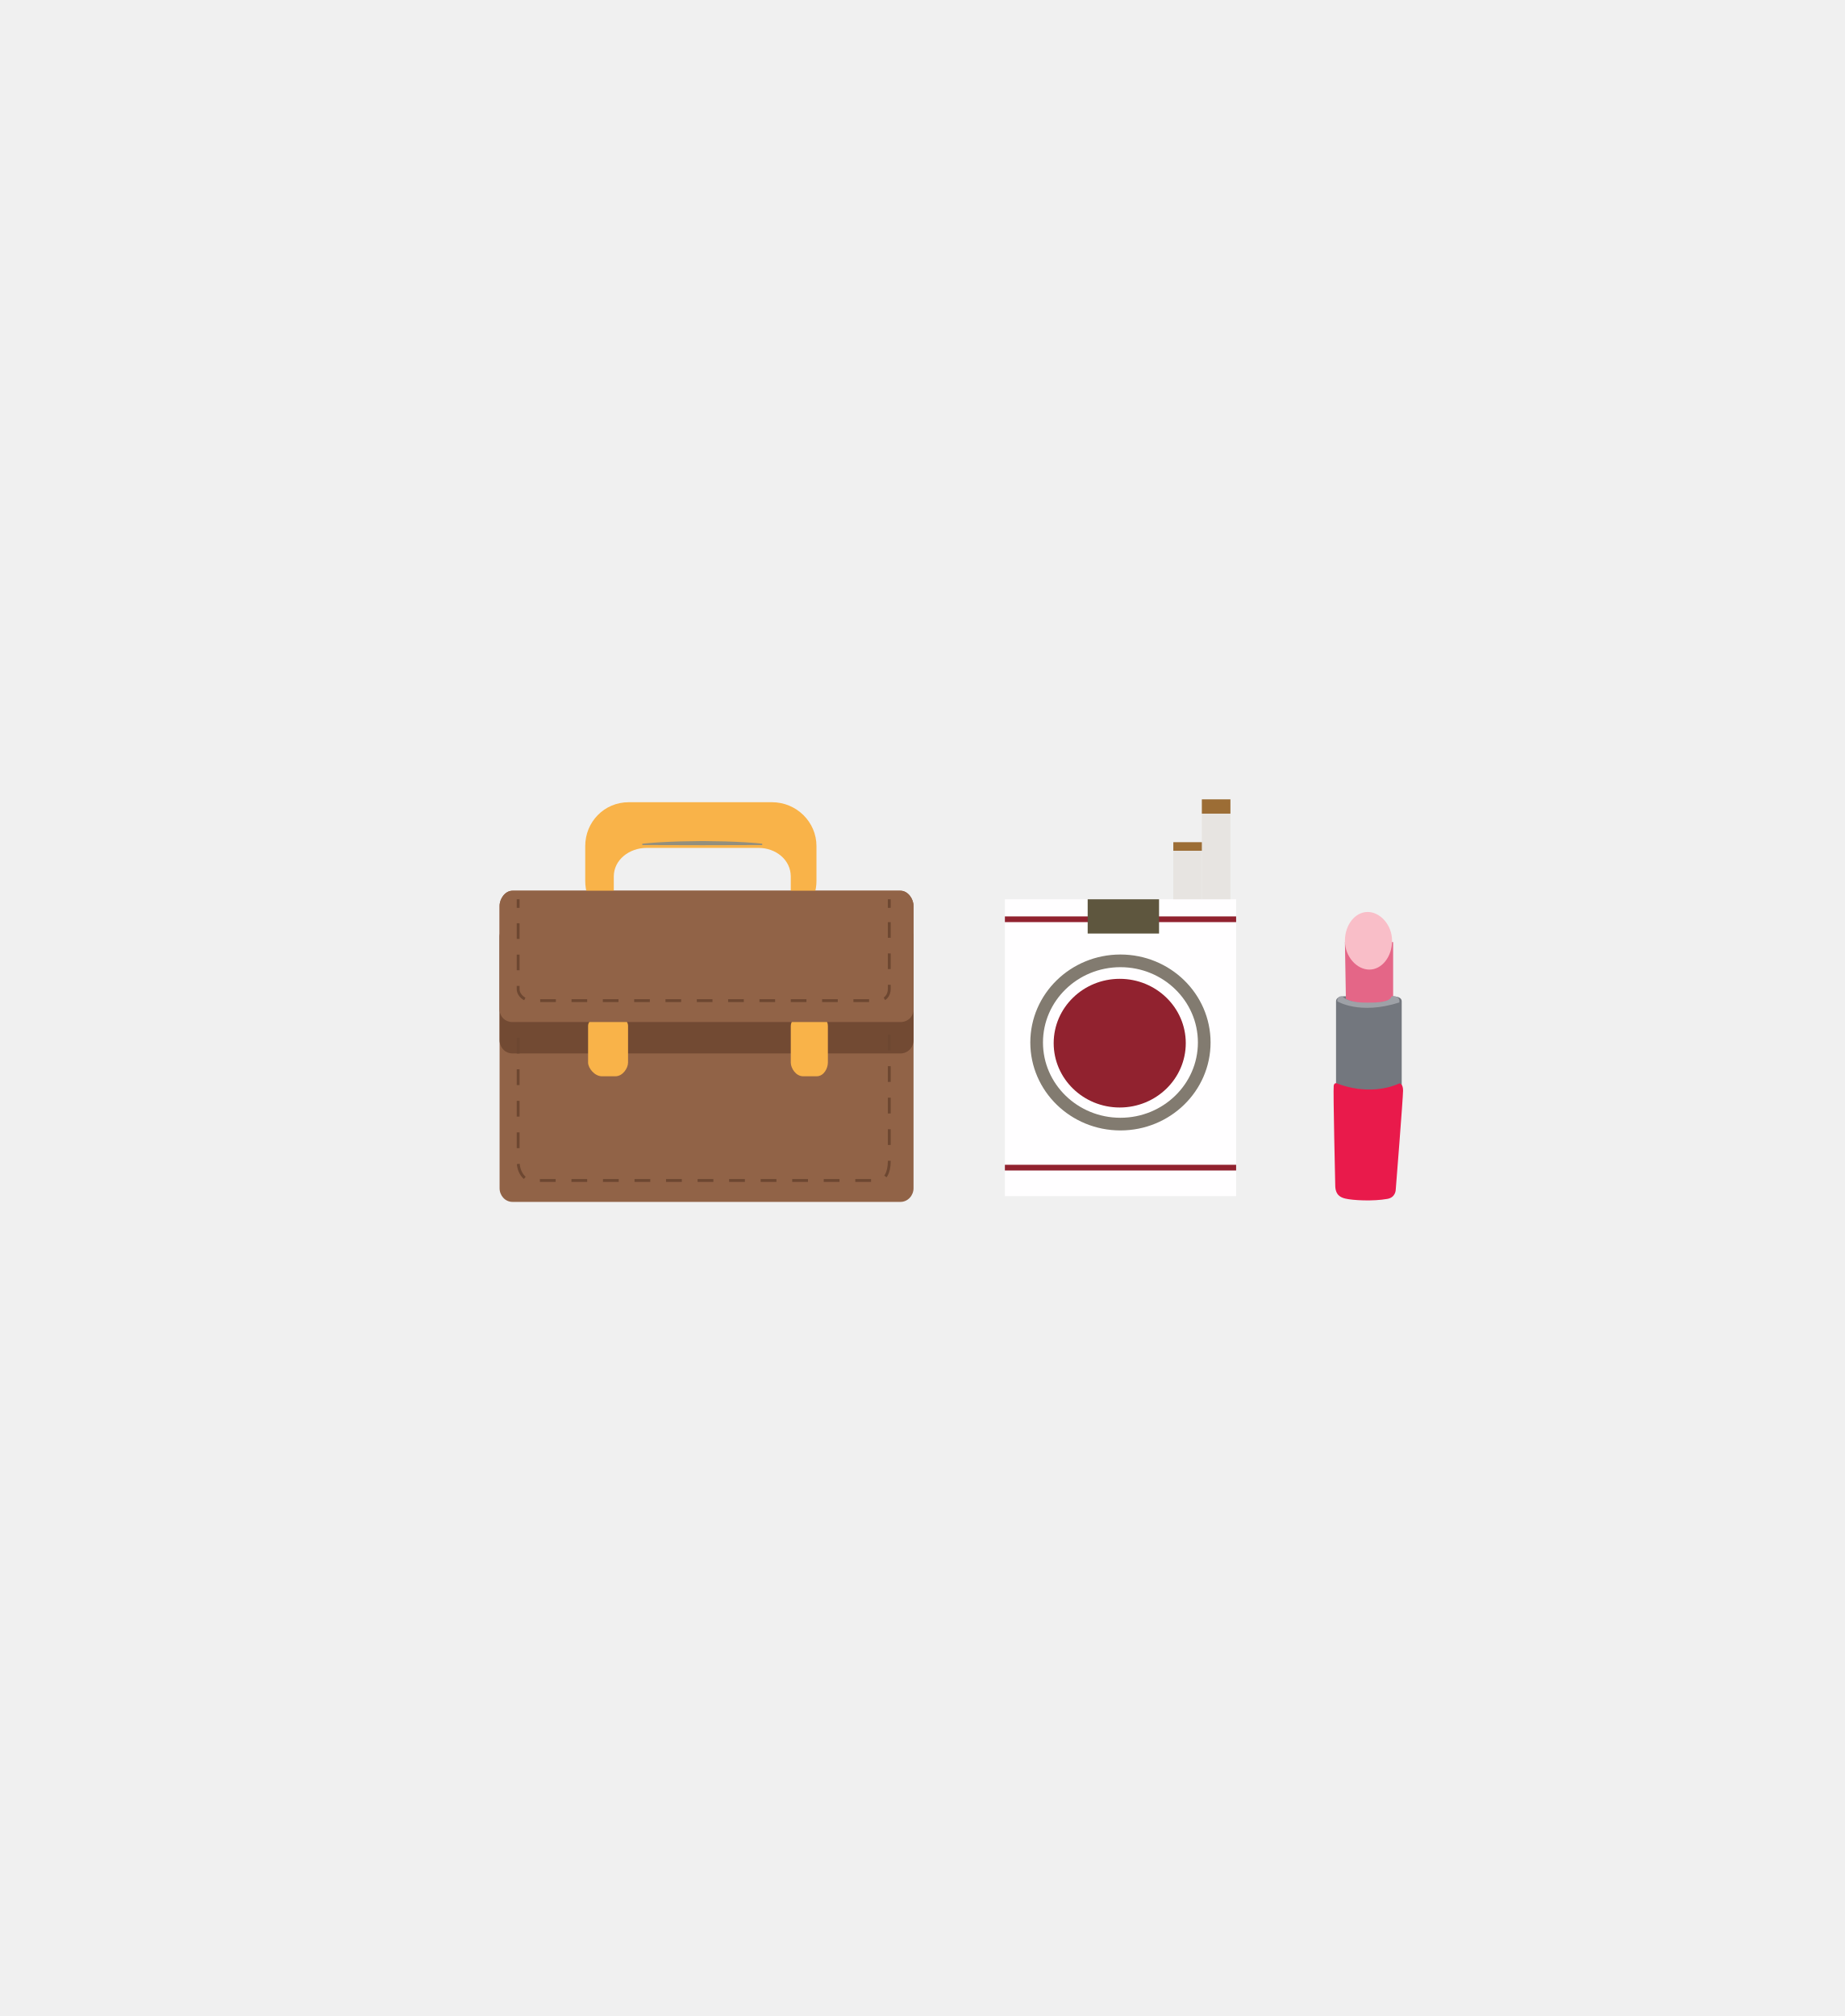
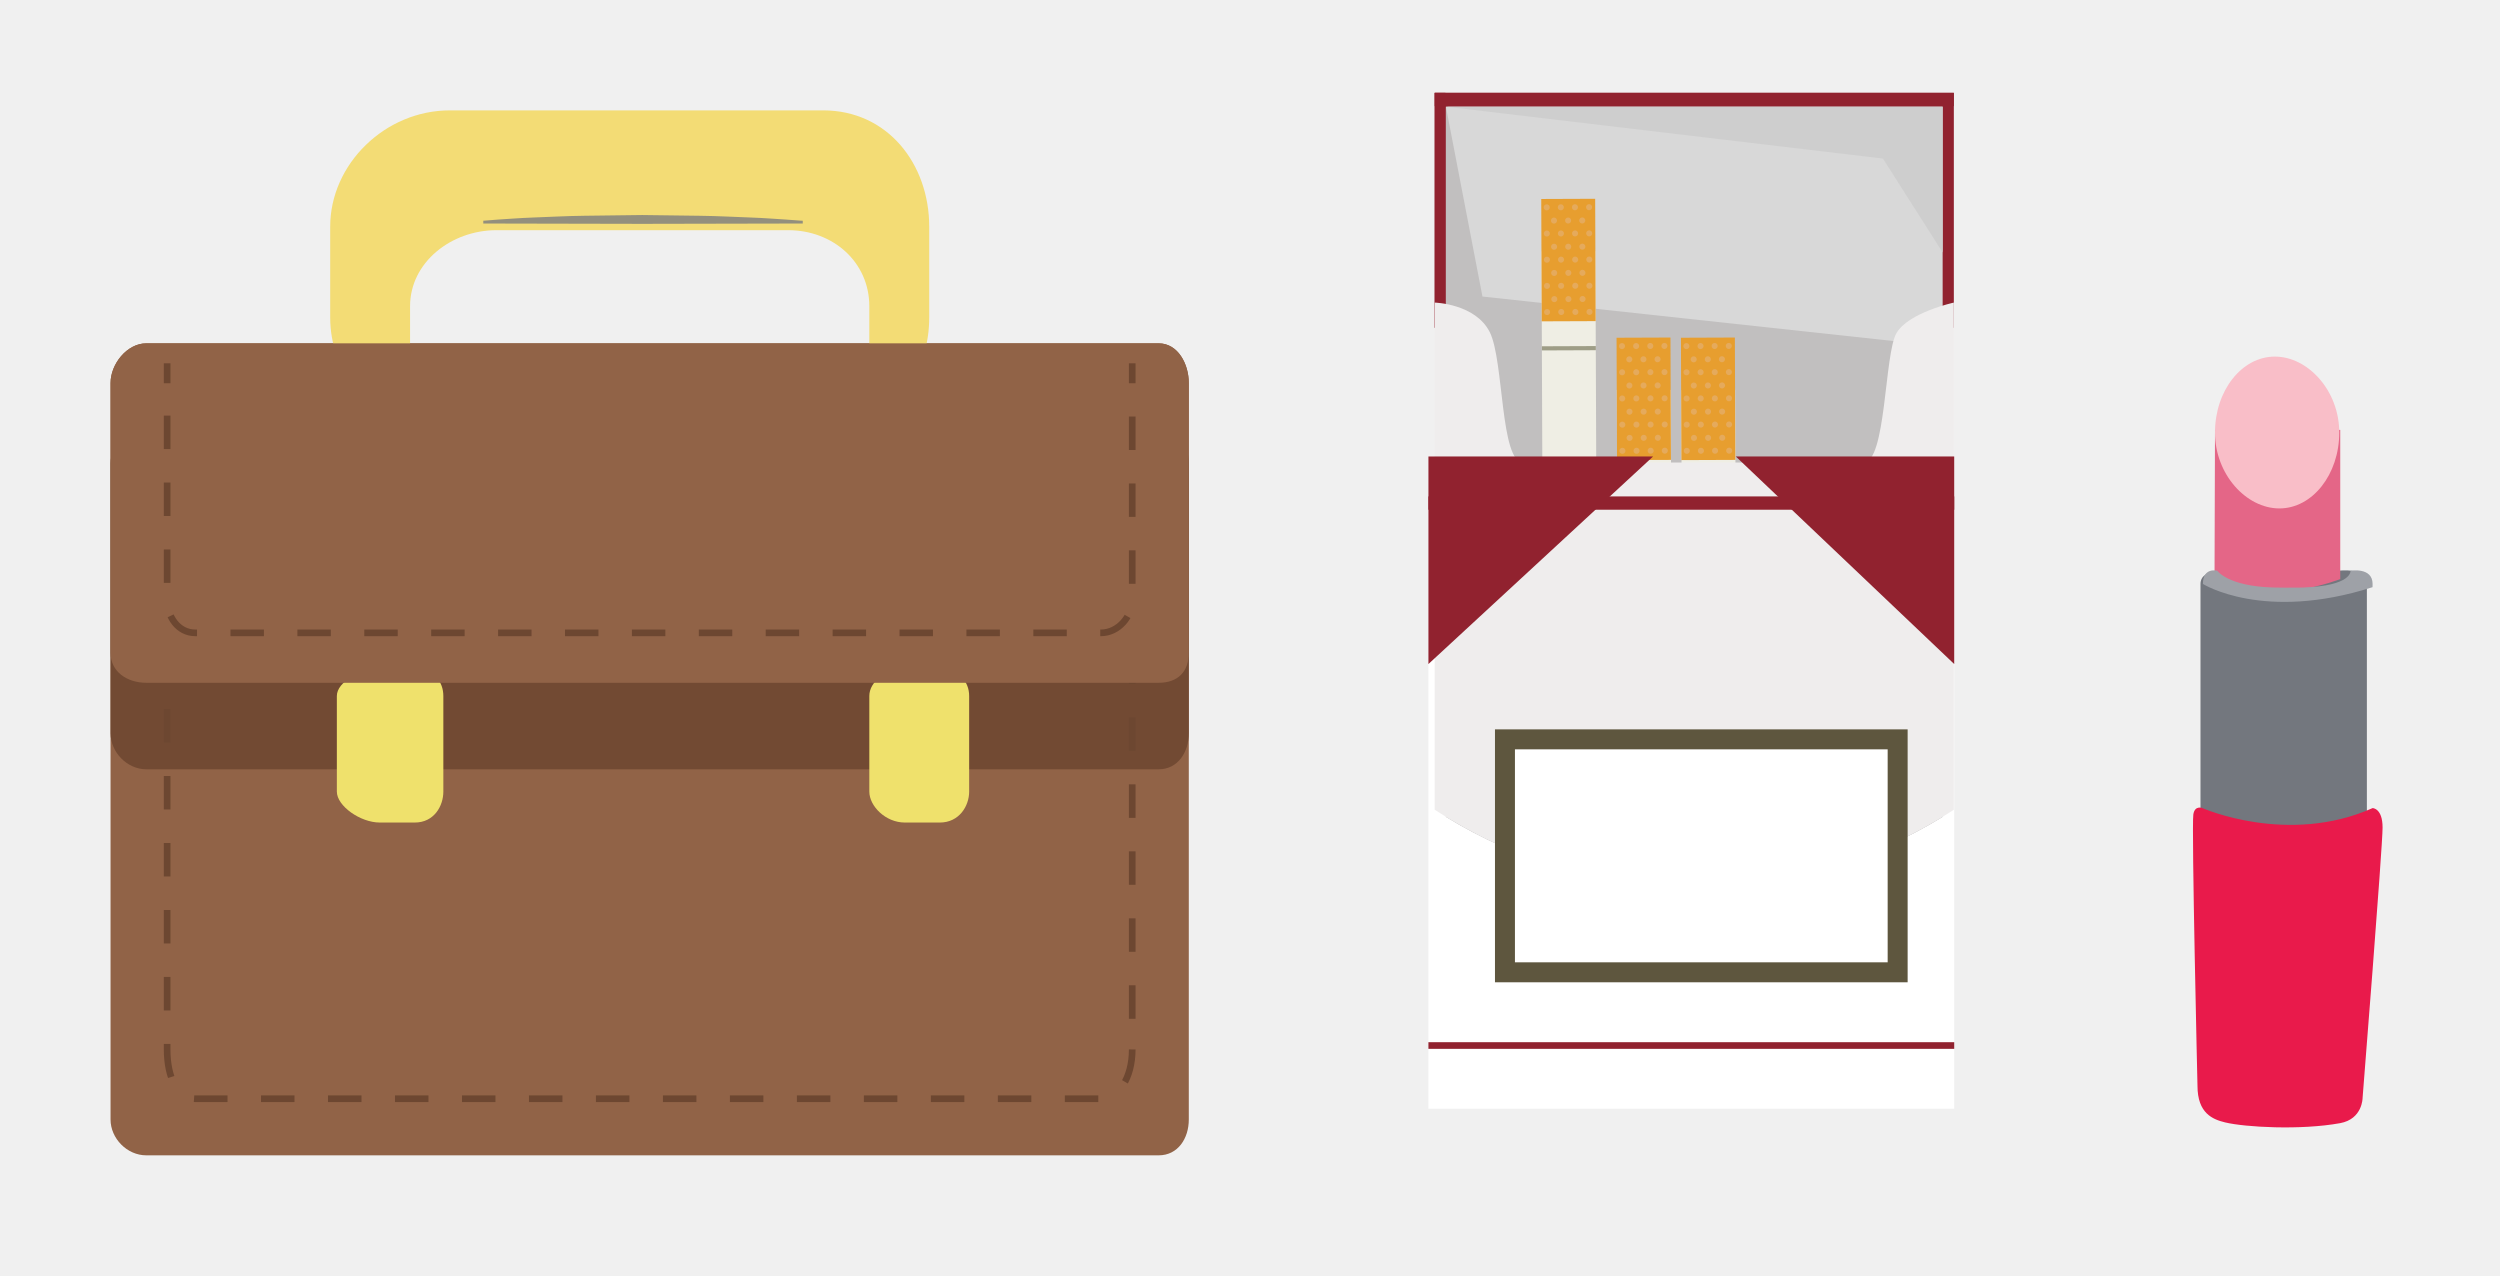
- <svg xmlns="http://www.w3.org/2000/svg" version="1.1" id="Layer_1" x="0px" y="0px" width="646.22px" height="706.165px" viewBox="0 0 646.22 706.165" enable-background="new 0 0 646.22 706.165" xml:space="preserve">
+ <svg xmlns="http://www.w3.org/2000/svg" version="1.1" id="Layer_1" x="0px" y="0px" width="375.61px" height="191.583px" viewBox="0 0 375.61 191.583" enable-background="new 0 0 375.61 191.583" xml:space="preserve">
  <g>
-     <g>
-       <path fill="#73777E" d="M480.803,350.546c-9.855,0.249-8.749-1.527-8.749-1.527s-4.054-0.486-4.054,1.7v28.775    c0,0,1.94,1.876,12.505,2.502" />
-       <path fill="#73777E" d="M477.516,350.546c9.855,0.249,9.093-1.527,9.093-1.527s4.392-0.486,4.392,1.7v30.027    c0,0-2.279,1.25-12.848,1.875" />
-       <path fill="#E91A4B" d="M467.719,415.146c0,3.543,1.967,4.309,3.531,4.691c2.568,0.624,9.682,1.024,14.77,0.102    c2.891-0.523,2.891-3.229,2.891-3.229s2.568-32.214,2.568-34.715c0-2.502-1.283-2.502-1.283-2.502    c-10.883,4.849-21.834,0-21.834,0s-0.99-0.417-1.178,0.816C466.945,381.887,467.719,415.146,467.719,415.146z" />
-       <path fill="#E46687" d="M471.452,349.955L471.109,330H488v20.094C488,350.094,478.28,353.295,471.452,349.955z" />
-       <path fill="#F9BEC8" d="M487.627,329.537c0,5.572-3.563,10.092-7.959,10.092c-4.395,0-8.559-4.52-8.559-10.092    c0-5.574,3.563-10.092,7.959-10.092C483.461,319.445,487.627,323.963,487.627,329.537z" />
-       <path fill="#9EA1A7" d="M490.195,350.719c0-2.187-2.828-1.7-2.828-1.7s0.26,1.973-6.164,2.157l0.643-0.005    c0,0.015-2.377,0.021-2.889,0.023c-0.51-0.002,0.643,0.013,0,0l-1.605-0.021c-5.781-0.183-7.094-2.155-7.094-2.155    s-1.844-0.486-1.844,1.7c0,0,7.758,4.899,21.775,0.417" />
-     </g>
-     <g>
-       <path fill="#916347" d="M320,317.336c0-2.527-1.986-5.336-4.581-5.336H179.521c-2.595,0-4.521,2.809-4.521,5.336v98.882    c0,2.527,1.926,4.782,4.521,4.782h135.898c2.595,0,4.581-2.255,4.581-4.782V317.336z" />
-       <path fill="#724A33" d="M320,364.359c0,2.527-1.986,4.641-4.581,4.641H179.521c-2.595,0-4.521-2.113-4.521-4.641v-36.219    c0-2.53,1.926-5.141,4.521-5.141h135.898c2.595,0,4.581,2.61,4.581,5.141V364.359z" />
-       <g>
-         <path fill="none" stroke="#6D4731" stroke-miterlimit="10" stroke-dasharray="5.524,5.524" d="M311.5,406.812     c0,3.879-1.497,6.688-3.823,6.688H186.096c-2.327,0-4.596-2.81-4.596-6.688v-53.841c0-3.879,2.269-7.471,4.596-7.471h121.581     c2.326,0,3.823,3.592,3.823,7.471V406.812z" />
-       </g>
-       <path fill="#F9B349" d="M270.382,281h-50.124c-8.651,0-15.258,6.936-15.258,15.363v12.205c0,7.126,4.537,13.093,11.318,14.773    c-0.537-1.263-1.318-2.645-1.318-4.092v-12.207c0-5.899,5.467-10.043,11.522-10.043h39.16c6.056,0,11.318,4.144,11.318,10.043    v12.207c0,1.241-0.429,2.431-0.83,3.543c5.862-2.207,9.83-7.734,9.83-14.225v-12.205C286,287.936,279.033,281,270.382,281z" />
-       <g>
-         <path fill="#938F7D" d="M225.007,295.545c0,0,0.636-0.083,1.792-0.183c1.156-0.076,2.796-0.263,4.778-0.347     c1.982-0.077,4.29-0.256,6.768-0.287c2.478-0.04,5.118-0.082,7.761-0.124c2.643,0.042,5.285,0.085,7.763,0.125     c2.478,0.036,4.791,0.21,6.773,0.288c1.982,0.085,3.634,0.27,4.79,0.346c1.157,0.1,1.665,0.182,1.665,0.182L267,295.552V296h0.25     c0,0-10.573,0.027-21.146,0.055C235.53,296.027,224.958,296,224.958,296H225v-0.448L225.007,295.545z" />
-       </g>
-       <path fill="#F9B349" d="M220,372.199c0,1.932-1.847,4.801-4.439,4.801h-4.7c-2.595,0-4.861-2.869-4.861-4.801v-12.836    c0-1.931,2.266-3.363,4.861-3.363h4.7c2.592,0,4.439,1.433,4.439,3.363V372.199z" />
-       <path fill="#F9B349" d="M290,372.199c0,1.932-1.36,4.801-3.955,4.801h-4.7c-2.594,0-4.345-2.869-4.345-4.801v-12.836    c0-1.931,1.751-3.363,4.345-3.363h4.7c2.595,0,3.955,1.433,3.955,3.363V372.199z" />
-       <path fill="#916347" d="M320,353.556c0,2.53-1.986,4.444-4.581,4.444H179.521c-2.595,0-4.521-1.914-4.521-4.444v-36.219    c0-2.528,1.926-5.337,4.521-5.337h135.898c2.595,0,4.581,2.809,4.581,5.337V353.556z" />
-       <g>
-         <g>
-           <line fill="none" stroke="#6D4731" stroke-miterlimit="10" x1="311.5" y1="315" x2="311.5" y2="318" />
-           <path fill="none" stroke="#6D4731" stroke-miterlimit="10" stroke-dasharray="5.486,5.486" d="M311.5,323v23.422      c0,2.265-1.497,4.078-3.823,4.078H186.096c-2.327,0-4.596-1.813-4.596-4.078V320" />
-           <line fill="none" stroke="#6D4731" stroke-miterlimit="10" x1="181.5" y1="318" x2="181.5" y2="315" />
-         </g>
-       </g>
-     </g>
-     <g>
-       <rect x="352" y="315" fill="#FFFEFF" width="81" height="104" />
-       <rect x="352" y="321" fill="#91222F" width="81" height="2" />
-       <rect x="352" y="408" fill="#91222F" width="81" height="2" />
-       <rect x="421" y="280" fill="#E7E4E1" width="10" height="35" />
-       <rect x="411" y="298" fill="#E7E4E1" width="10" height="17" />
-       <rect x="411" y="295" fill="#9C6D35" width="10" height="3" />
-       <rect x="421" y="280" fill="#9C6D35" width="10" height="5" />
-       <ellipse fill="none" stroke="#827B70" stroke-width="4.437" stroke-miterlimit="10" cx="392.477" cy="365.158" rx="29.354" ry="28.592" />
-       <ellipse fill="#91222F" cx="392.227" cy="365.399" rx="23.135" ry="22.535" />
-       <rect x="381" y="315" fill="#5E563E" width="25" height="12" />
-     </g>
+     <path fill="#73777E" d="M345.473,87.531c-11.535,0.293-10.18-1.785-10.18-1.785s-4.684-0.57-4.684,1.99v33.676   c0,0,2.209,2.195,14.574,2.928" />
+     <path fill="#73777E" d="M341.625,87.531c11.537,0.293,9.74-1.785,9.74-1.785s4.244-0.57,4.244,1.99v35.141   c0,0-1.77,1.463-14.137,2.195" />
+     <path fill="#E91A4B" d="M330.159,163.139c0,4.148,2.303,5.043,4.135,5.492c3.004,0.73,11.328,1.199,17.285,0.119   c3.385-0.613,3.385-3.779,3.385-3.779s3.004-37.701,3.004-40.631c0-2.928-1.5-2.928-1.5-2.928c-12.738,5.676-25.557,0-25.557,0   s-1.156-0.488-1.377,0.957C329.252,124.213,330.159,163.139,330.159,163.139z" />
+     <path fill="#E46687" d="M332.717,87.39l0.072-22.808h18.82v22.422C351.61,87.005,340.711,91.298,332.717,87.39z" />
+     <path fill="#F9BEC8" d="M351.459,64.982c0,6.299-4.027,11.406-8.995,11.406c-4.966,0-9.675-5.107-9.675-11.406   s4.025-11.406,8.997-11.406C346.752,53.577,351.459,58.683,351.459,64.982z" />
+     <path fill="#9EA1A7" d="M356.467,87.736c0-2.561-3.313-1.99-3.313-1.99s0.305,2.306-7.213,2.522l0.752-0.003   c0,0.018-2.783,0.022-3.379,0.026c-0.6-0.004,0.752,0.016,0,0l-1.881-0.026c-6.766-0.214-8.301-2.52-8.301-2.52   s-2.158-0.57-2.158,1.99c0,0,9.078,5.732,25.484,0.486" />
+     <path fill="#916347" d="M178.61,57.53c0-2.828-1.624-5.948-4.528-5.948H21.98c-2.905,0-5.371,3.12-5.371,5.948v110.673   c0,2.828,2.465,5.379,5.371,5.379h152.102c2.904,0,4.528-2.551,4.528-5.379V57.53z" />
+     <path fill="#724A33" d="M178.61,110.163c0,2.828-1.624,5.42-4.528,5.42H21.98c-2.905,0-5.371-2.592-5.371-5.42V69.624   c0-2.831,2.465-6.042,5.371-6.042h152.102c2.904,0,4.528,3.21,4.528,6.042V110.163z" />
+     <g>
+       <path fill="none" stroke="#6D4731" stroke-miterlimit="10" stroke-dasharray="5.032,5.032" d="M170.11,157.676    c0,4.342-2.088,7.406-4.693,7.406H29.338c-2.604,0-4.228-3.064-4.228-7.406V97.415c0-4.34,1.624-8.332,4.228-8.332h136.079    c2.604,0,4.693,3.992,4.693,8.332V157.676z" />
+     </g>
+     <path fill="#F3DC75" d="M123.675,16.583H67.574c-9.684,0-17.964,8.042-17.964,17.476v13.66c0,7.976,5.482,14.654,13.071,16.533   c-0.601-1.412-1.071-2.959-1.071-4.579V46.01c0-6.602,6.198-11.427,12.975-11.427h43.829c6.778,0,12.196,4.826,12.196,11.427   v13.663c0,1.39-1.016,2.722-1.466,3.966c6.563-2.471,10.466-8.656,10.466-15.92v-13.66   C139.61,24.625,133.357,16.583,123.675,16.583z" />
+     <g>
+       <path fill="#938F7D" d="M72.747,33.155c0,0,0.784-0.076,2.078-0.166c1.294-0.069,3.165-0.237,5.384-0.313    c2.219-0.07,4.819-0.231,7.592-0.259c2.773-0.035,5.737-0.073,8.696-0.111c2.958,0.038,5.919,0.077,8.693,0.113    c2.773,0.033,5.364,0.189,7.583,0.26c2.219,0.077,4.069,0.243,5.363,0.312c1.294,0.09,2.229,0.164,2.229,0.165l0.246,0.005v0.422    h-0.441c0,0-11.833,0.025-23.667,0.05c-11.834-0.025-23.667-0.05-23.667-0.05H72.61V33.16L72.747,33.155z" />
+     </g>
+     <path fill="#EFE16C" d="M66.61,118.936c0,2.164-1.392,4.646-4.293,4.646h-5.26c-2.904,0-6.447-2.482-6.447-4.646v-14.365   c0-2.162,3.542-3.988,6.447-3.988h5.26c2.901,0,4.293,1.826,4.293,3.988V118.936z" />
+     <path fill="#EFE16C" d="M145.61,118.936c0,2.164-1.5,4.646-4.404,4.646h-5.261c-2.903,0-5.335-2.482-5.335-4.646v-14.365   c0-2.162,2.432-3.988,5.335-3.988h5.261c2.903,0,4.404,1.826,4.404,3.988V118.936z" />
+     <path fill="#916347" d="M178.61,98.071c0,2.83-1.624,4.512-4.528,4.512H21.98c-2.905,0-5.371-1.682-5.371-4.512V57.532   c0-2.83,2.465-5.95,5.371-5.95h152.102c2.904,0,4.528,3.12,4.528,5.95V98.071z" />
+     <g>
+       <g>
+         <line fill="none" stroke="#6D4731" stroke-miterlimit="10" x1="170.11" y1="54.583" x2="170.11" y2="57.583" />
+         <path fill="none" stroke="#6D4731" stroke-miterlimit="10" stroke-dasharray="5.026,5.026" d="M170.11,62.583v27.503     c0,2.535-2.088,4.997-4.693,4.997H29.338c-2.604,0-4.228-2.461-4.228-4.997V59.583" />
+         <line fill="none" stroke="#6D4731" stroke-miterlimit="10" x1="25.11" y1="57.583" x2="25.11" y2="54.583" />
+       </g>
+     </g>
+     <rect x="214.61" y="68.583" fill="#FFFFFF" width="79" height="98" />
+     <rect x="215.555" y="13.947" fill="#91222F" width="77.998" height="35.301" />
+     <rect x="215.555" y="13.947" fill="#91222F" width="77.998" height="2.003" />
+     <rect x="215.555" y="13.947" fill="#91222F" width="1.613" height="35.301" />
+     <g>
+       <path fill="#D8D8D8" d="M217.239,16.028v106.699c10.859,6.67,23.639,10.518,37.316,10.518c13.68,0,26.457-3.848,37.316-10.518    V16.028H217.239z" />
+     </g>
+     <g>
+       <polygon fill="#CECECE" points="217.239,16.028 282.899,23.825 291.872,37.932 291.872,16.028   " />
+     </g>
+     <g>
+       <path fill="#C1BFBF" d="M217.239,16.028v106.699c10.859,6.67,23.639,10.518,37.316,10.518c13.68,0,26.457-3.848,37.316-10.518    V52.039l-69.141-7.486L217.239,16.028z" />
+     </g>
+     <g>
+       <rect x="209.242" y="60.206" transform="matrix(0.0039 1 -1 0.0039 299.0903 -171.7486)" fill="#EFEEE4" width="53.026" height="8.1" />
+       <g>
+         <rect x="231.659" y="52.015" transform="matrix(1 -0.004 0.004 1 -0.2063 0.938)" fill="#9E9D86" width="8.102" height="0.623" />
+       </g>
+       <g>
+         <g>
+           <rect x="226.466" y="35.02" transform="matrix(0.0039 1 -1 0.0039 273.8024 -196.7382)" fill="#E79E2F" width="18.384" height="8.102" />
+         </g>
+         <g>
+           <g>
+             <g>
+               <g>
+                 <path fill="#E5AA5C" d="M238.815,47.319c-0.252,0-0.457-0.202-0.457-0.456c-0.004-0.251,0.201-0.456,0.453-0.456         c0.252-0.002,0.457,0.202,0.461,0.454C239.272,47.111,239.067,47.318,238.815,47.319z" />
+                 <circle fill="#E5AA5C" cx="236.689" cy="46.871" r="0.457" />
+                 <circle fill="#E5AA5C" cx="234.567" cy="46.879" r="0.457" />
+                 <circle fill="#E5AA5C" cx="232.443" cy="46.888" r="0.456" />
+               </g>
+             </g>
+           </g>
+           <g>
+             <g>
+               <g>
+                 <circle fill="#E5AA5C" cx="238.797" cy="42.928" r="0.457" />
+                 <circle fill="#E5AA5C" cx="236.675" cy="42.937" r="0.457" />
+                 <circle fill="#E5AA5C" cx="234.552" cy="42.946" r="0.457" />
+                 <circle fill="#E5AA5C" cx="232.427" cy="42.954" r="0.456" />
+               </g>
+             </g>
+           </g>
+           <g>
+             <g>
+               <g>
+                 <path fill="#E5AA5C" d="M238.786,39.451c-0.252,0.002-0.459-0.202-0.459-0.454c-0.004-0.252,0.201-0.458,0.455-0.458         c0.252,0,0.457,0.202,0.459,0.454C239.241,39.245,239.038,39.45,238.786,39.451z" />
+                 <circle fill="#E5AA5C" cx="236.659" cy="39.003" r="0.457" />
+                 <circle fill="#E5AA5C" cx="234.536" cy="39.011" r="0.457" />
+                 <path fill="#E5AA5C" d="M232.415,39.478c-0.252,0-0.457-0.203-0.457-0.456c-0.004-0.252,0.201-0.457,0.453-0.458         c0.252-0.002,0.457,0.202,0.457,0.455C232.87,39.271,232.667,39.476,232.415,39.478z" />
+               </g>
+             </g>
+           </g>
+           <g>
+             <g>
+               <g>
+                 <circle fill="#E5AA5C" cx="237.77" cy="44.926" r="0.457" />
+                 <circle fill="#E5AA5C" cx="235.645" cy="44.934" r="0.457" />
+                 <circle fill="#E5AA5C" cx="233.524" cy="44.942" r="0.458" />
+               </g>
+             </g>
+           </g>
+           <g>
+             <g>
+               <g>
+                 <circle fill="#E5AA5C" cx="237.754" cy="40.992" r="0.456" />
+                 <circle fill="#E5AA5C" cx="235.631" cy="41" r="0.457" />
+                 <circle fill="#E5AA5C" cx="233.507" cy="41.008" r="0.457" />
+               </g>
+             </g>
+           </g>
+         </g>
+         <g>
+           <g>
+             <g>
+               <g>
+                 <circle fill="#E5AA5C" cx="238.767" cy="35.062" r="0.456" />
+                 <circle fill="#E5AA5C" cx="236.644" cy="35.07" r="0.457" />
+                 <path fill="#E5AA5C" d="M234.524,35.535c-0.254,0-0.461-0.203-0.461-0.455c0-0.253,0.203-0.458,0.457-0.458         c0.25-0.001,0.457,0.203,0.457,0.454C234.977,35.328,234.774,35.533,234.524,35.535z" />
+                 <circle fill="#E5AA5C" cx="232.398" cy="35.087" r="0.457" />
+               </g>
+             </g>
+           </g>
+           <g>
+             <g>
+               <g>
+                 <circle fill="#E5AA5C" cx="238.752" cy="31.128" r="0.457" />
+                 <circle fill="#E5AA5C" cx="236.627" cy="31.137" r="0.457" />
+                 <circle fill="#E5AA5C" cx="234.504" cy="31.145" r="0.457" />
+                 <path fill="#E5AA5C" d="M232.383,31.609c-0.252,0.002-0.455-0.203-0.457-0.455c-0.004-0.251,0.201-0.457,0.455-0.459         c0.25,0,0.457,0.204,0.457,0.455C232.838,31.404,232.635,31.609,232.383,31.609z" />
+               </g>
+             </g>
+           </g>
+           <g>
+             <g>
+               <g>
+                 <circle fill="#E5AA5C" cx="237.739" cy="37.059" r="0.456" />
+                 <circle fill="#E5AA5C" cx="235.616" cy="37.067" r="0.457" />
+                 <circle fill="#E5AA5C" cx="233.493" cy="37.075" r="0.457" />
+               </g>
+             </g>
+           </g>
+           <g>
+             <g>
+               <g>
+                 <circle fill="#E5AA5C" cx="237.723" cy="33.125" r="0.457" />
+                 <circle fill="#E5AA5C" cx="235.6" cy="33.133" r="0.456" />
+                 <circle fill="#E5AA5C" cx="233.476" cy="33.142" r="0.457" />
+               </g>
+             </g>
+           </g>
+         </g>
+       </g>
+     </g>
+     <g>
+       <rect x="230.229" y="81.054" transform="matrix(0.0039 1 -1 0.0039 340.8534 -171.9656)" fill="#EFEEE4" width="53.028" height="8.1" />
+       <g>
+         <rect x="252.646" y="72.862" transform="matrix(1 -0.004 0.004 1 -0.289 1.0217)" fill="#9E9D86" width="8.102" height="0.625" />
+       </g>
+       <g>
+         <g>
+           <rect x="247.454" y="55.868" transform="matrix(0.0039 1 -1 0.0039 315.5552 -196.9611)" fill="#E79E2F" width="18.385" height="8.102" />
+         </g>
+         <g>
+           <g>
+             <g>
+               <g>
+                 <circle fill="#E5AA5C" cx="259.8" cy="67.711" r="0.457" />
+                 <circle fill="#E5AA5C" cx="257.677" cy="67.719" r="0.457" />
+                 <path fill="#E5AA5C" d="M255.557,68.183c-0.254,0.002-0.459-0.202-0.461-0.454c0-0.252,0.203-0.457,0.457-0.459         c0.25,0,0.455,0.203,0.457,0.455C256.012,67.978,255.807,68.182,255.557,68.183z" />
+                 <circle fill="#E5AA5C" cx="253.43" cy="67.734" r="0.456" />
+               </g>
+             </g>
+           </g>
+           <g>
+             <g>
+               <g>
+                 <circle fill="#E5AA5C" cx="259.785" cy="63.776" r="0.457" />
+                 <circle fill="#E5AA5C" cx="257.663" cy="63.785" r="0.457" />
+                 <circle fill="#E5AA5C" cx="255.539" cy="63.793" r="0.457" />
+                 <circle fill="#E5AA5C" cx="253.415" cy="63.802" r="0.457" />
+               </g>
+             </g>
+           </g>
+           <g>
+             <g>
+               <g>
+                 <circle fill="#E5AA5C" cx="259.77" cy="59.842" r="0.456" />
+                 <circle fill="#E5AA5C" cx="257.647" cy="59.852" r="0.457" />
+                 <path fill="#E5AA5C" d="M255.524,60.316c-0.252,0.001-0.457-0.204-0.459-0.456c0-0.252,0.203-0.457,0.457-0.458         c0.25,0,0.457,0.204,0.457,0.454C255.981,60.109,255.778,60.315,255.524,60.316z" />
+                 <circle fill="#E5AA5C" cx="253.399" cy="59.868" r="0.457" />
+               </g>
+             </g>
+           </g>
+           <g>
+             <g>
+               <g>
+                 <circle fill="#E5AA5C" cx="258.756" cy="65.773" r="0.457" />
+                 <circle fill="#E5AA5C" cx="256.633" cy="65.782" r="0.457" />
+                 <path fill="#E5AA5C" d="M254.512,66.247c-0.252,0.001-0.459-0.203-0.459-0.456c0-0.252,0.203-0.457,0.455-0.458         c0.25,0,0.457,0.204,0.457,0.455C254.969,66.04,254.764,66.245,254.512,66.247z" />
+               </g>
+             </g>
+           </g>
+           <g>
+             <g>
+               <g>
+                 <circle fill="#E5AA5C" cx="258.741" cy="61.84" r="0.457" />
+                 <path fill="#E5AA5C" d="M256.618,62.305c-0.25,0.001-0.453-0.203-0.455-0.455c0-0.253,0.201-0.458,0.453-0.458         c0.254-0.001,0.459,0.203,0.459,0.454C257.075,62.099,256.872,62.303,256.618,62.305z" />
+                 <circle fill="#E5AA5C" cx="254.495" cy="61.856" r="0.457" />
+               </g>
+             </g>
+           </g>
+         </g>
+         <g>
+           <g>
+             <g>
+               <g>
+                 <circle fill="#E5AA5C" cx="259.754" cy="55.909" r="0.456" />
+                 <circle fill="#E5AA5C" cx="257.631" cy="55.917" r="0.457" />
+                 <circle fill="#E5AA5C" cx="255.507" cy="55.926" r="0.457" />
+                 <circle fill="#E5AA5C" cx="253.383" cy="55.934" r="0.457" />
+               </g>
+             </g>
+           </g>
+           <g>
+             <g>
+               <g>
+                 <path fill="#E5AA5C" d="M259.739,52.433c-0.25,0.001-0.455-0.204-0.457-0.456c-0.002-0.251,0.203-0.456,0.455-0.458         c0.254-0.001,0.459,0.203,0.461,0.456C260.198,52.227,259.995,52.432,259.739,52.433z" />
+                 <circle fill="#E5AA5C" cx="257.616" cy="51.983" r="0.457" />
+                 <circle fill="#E5AA5C" cx="255.493" cy="51.992" r="0.457" />
+                 <circle fill="#E5AA5C" cx="253.37" cy="52" r="0.457" />
+               </g>
+             </g>
+           </g>
+           <g>
+             <g>
+               <g>
+                 <circle fill="#E5AA5C" cx="258.725" cy="57.906" r="0.457" />
+                 <circle fill="#E5AA5C" cx="256.602" cy="57.914" r="0.457" />
+                 <circle fill="#E5AA5C" cx="254.48" cy="57.923" r="0.457" />
+               </g>
+             </g>
+           </g>
+           <g>
+             <g>
+               <g>
+                 <circle fill="#E5AA5C" cx="258.71" cy="53.973" r="0.457" />
+                 <circle fill="#E5AA5C" cx="256.586" cy="53.981" r="0.457" />
+                 <circle fill="#E5AA5C" cx="254.464" cy="53.989" r="0.457" />
+               </g>
+             </g>
+           </g>
+         </g>
+       </g>
+     </g>
+     <g>
+       <rect x="220.557" y="81.053" transform="matrix(0.0039 1 -1 0.0039 331.2098 -162.2969)" fill="#EFEEE4" width="53.028" height="8.102" />
+       <g>
+         <rect x="242.973" y="72.862" transform="matrix(1 -0.004 0.004 1 -0.2892 0.9834)" fill="#9E9D86" width="8.1" height="0.625" />
+       </g>
+       <g>
+         <g>
+           <rect x="237.78" y="55.868" transform="matrix(0.0039 1 -1 0.0039 305.9194 -187.2873)" fill="#E79E2F" width="18.385" height="8.102" />
+         </g>
+         <g>
+           <g>
+             <g>
+               <g>
+                 <path fill="#E5AA5C" d="M250.131,68.168c-0.254,0-0.459-0.203-0.461-0.456c0-0.253,0.203-0.457,0.457-0.457         c0.25-0.001,0.457,0.201,0.457,0.453C250.588,67.96,250.381,68.165,250.131,68.168z" />
+                 <circle fill="#E5AA5C" cx="248.004" cy="67.719" r="0.457" />
+                 <circle fill="#E5AA5C" cx="245.881" cy="67.726" r="0.457" />
+                 <circle fill="#E5AA5C" cx="243.758" cy="67.734" r="0.456" />
+               </g>
+             </g>
+           </g>
+           <g>
+             <g>
+               <g>
+                 <circle fill="#E5AA5C" cx="250.113" cy="63.776" r="0.457" />
+                 <path fill="#E5AA5C" d="M247.991,64.242c-0.252,0.001-0.457-0.203-0.457-0.455c-0.004-0.254,0.201-0.458,0.453-0.459         c0.254-0.001,0.457,0.202,0.461,0.455C248.448,64.034,248.245,64.24,247.991,64.242z" />
+                 <circle fill="#E5AA5C" cx="245.866" cy="63.793" r="0.457" />
+                 <circle fill="#E5AA5C" cx="243.743" cy="63.802" r="0.457" />
+               </g>
+             </g>
+           </g>
+           <g>
+             <g>
+               <g>
+                 <circle fill="#E5AA5C" cx="250.098" cy="59.842" r="0.456" />
+                 <circle fill="#E5AA5C" cx="247.973" cy="59.852" r="0.457" />
+                 <circle fill="#E5AA5C" cx="245.851" cy="59.859" r="0.457" />
+                 <circle fill="#E5AA5C" cx="243.727" cy="59.868" r="0.457" />
+               </g>
+             </g>
+           </g>
+           <g>
+             <g>
+               <g>
+                 <circle fill="#E5AA5C" cx="249.085" cy="65.773" r="0.457" />
+                 <circle fill="#E5AA5C" cx="246.96" cy="65.782" r="0.457" />
+                 <circle fill="#E5AA5C" cx="244.838" cy="65.79" r="0.457" />
+               </g>
+             </g>
+           </g>
+           <g>
+             <g>
+               <g>
+                 <circle fill="#E5AA5C" cx="249.069" cy="61.84" r="0.457" />
+                 <circle fill="#E5AA5C" cx="246.946" cy="61.848" r="0.457" />
+                 <circle fill="#E5AA5C" cx="244.822" cy="61.856" r="0.457" />
+               </g>
+             </g>
+           </g>
+         </g>
+         <g>
+           <g>
+             <g>
+               <g>
+                 <circle fill="#E5AA5C" cx="250.082" cy="55.909" r="0.456" />
+                 <circle fill="#E5AA5C" cx="247.958" cy="55.917" r="0.457" />
+                 <circle fill="#E5AA5C" cx="245.836" cy="55.926" r="0.457" />
+                 <circle fill="#E5AA5C" cx="243.711" cy="55.934" r="0.457" />
+               </g>
+             </g>
+           </g>
+           <g>
+             <g>
+               <g>
+                 <path fill="#E5AA5C" d="M250.069,52.433c-0.254,0.001-0.457-0.204-0.459-0.456c-0.002-0.251,0.203-0.456,0.457-0.458         c0.25-0.001,0.455,0.203,0.457,0.456C250.526,52.227,250.321,52.432,250.069,52.433z" />
+                 <circle fill="#E5AA5C" cx="247.943" cy="51.983" r="0.457" />
+                 <circle fill="#E5AA5C" cx="245.82" cy="51.992" r="0.457" />
+                 <circle fill="#E5AA5C" cx="243.696" cy="52" r="0.457" />
+               </g>
+             </g>
+           </g>
+           <g>
+             <g>
+               <g>
+                 <circle fill="#E5AA5C" cx="249.053" cy="57.906" r="0.457" />
+                 <circle fill="#E5AA5C" cx="246.93" cy="57.914" r="0.457" />
+                 <circle fill="#E5AA5C" cx="244.807" cy="57.923" r="0.457" />
+               </g>
+             </g>
+           </g>
+           <g>
+             <g>
+               <g>
+                 <circle fill="#E5AA5C" cx="249.038" cy="53.973" r="0.457" />
+                 <circle fill="#E5AA5C" cx="246.916" cy="53.981" r="0.457" />
+                 <circle fill="#E5AA5C" cx="244.791" cy="53.989" r="0.457" />
+               </g>
+             </g>
+           </g>
+         </g>
+       </g>
+     </g>
+     <g>
+       <path fill="#EFEDED" d="M284.934,50.045c-1.826,3.102-1.539,19.452-4.938,19.452c-3.396,0-47.666,0-51.139,0    s-2.887-15.263-5.014-19.563c-2.127-4.303-8.289-4.472-8.289-4.472v76.197c11.213,7.324,24.607,11.586,39,11.586    s27.785-4.262,38.998-11.584V45.462C293.553,45.462,286.762,46.939,284.934,50.045z" />
+     </g>
+     <rect x="214.61" y="156.583" fill="#91222F" width="79" height="1" />
+     <rect x="226.11" y="111.083" fill="#FFFFFF" stroke="#5E563E" stroke-width="3" stroke-miterlimit="10" width="59" height="35" />
+     <rect x="214.61" y="74.583" fill="#91222F" width="79" height="2" />
+     <polygon fill="#91222F" points="293.61,99.77 260.792,68.583 293.61,68.583  " />
+     <polygon fill="#91222F" points="214.61,99.77 248.368,68.583 214.61,68.583  " />
  </g>
</svg>
